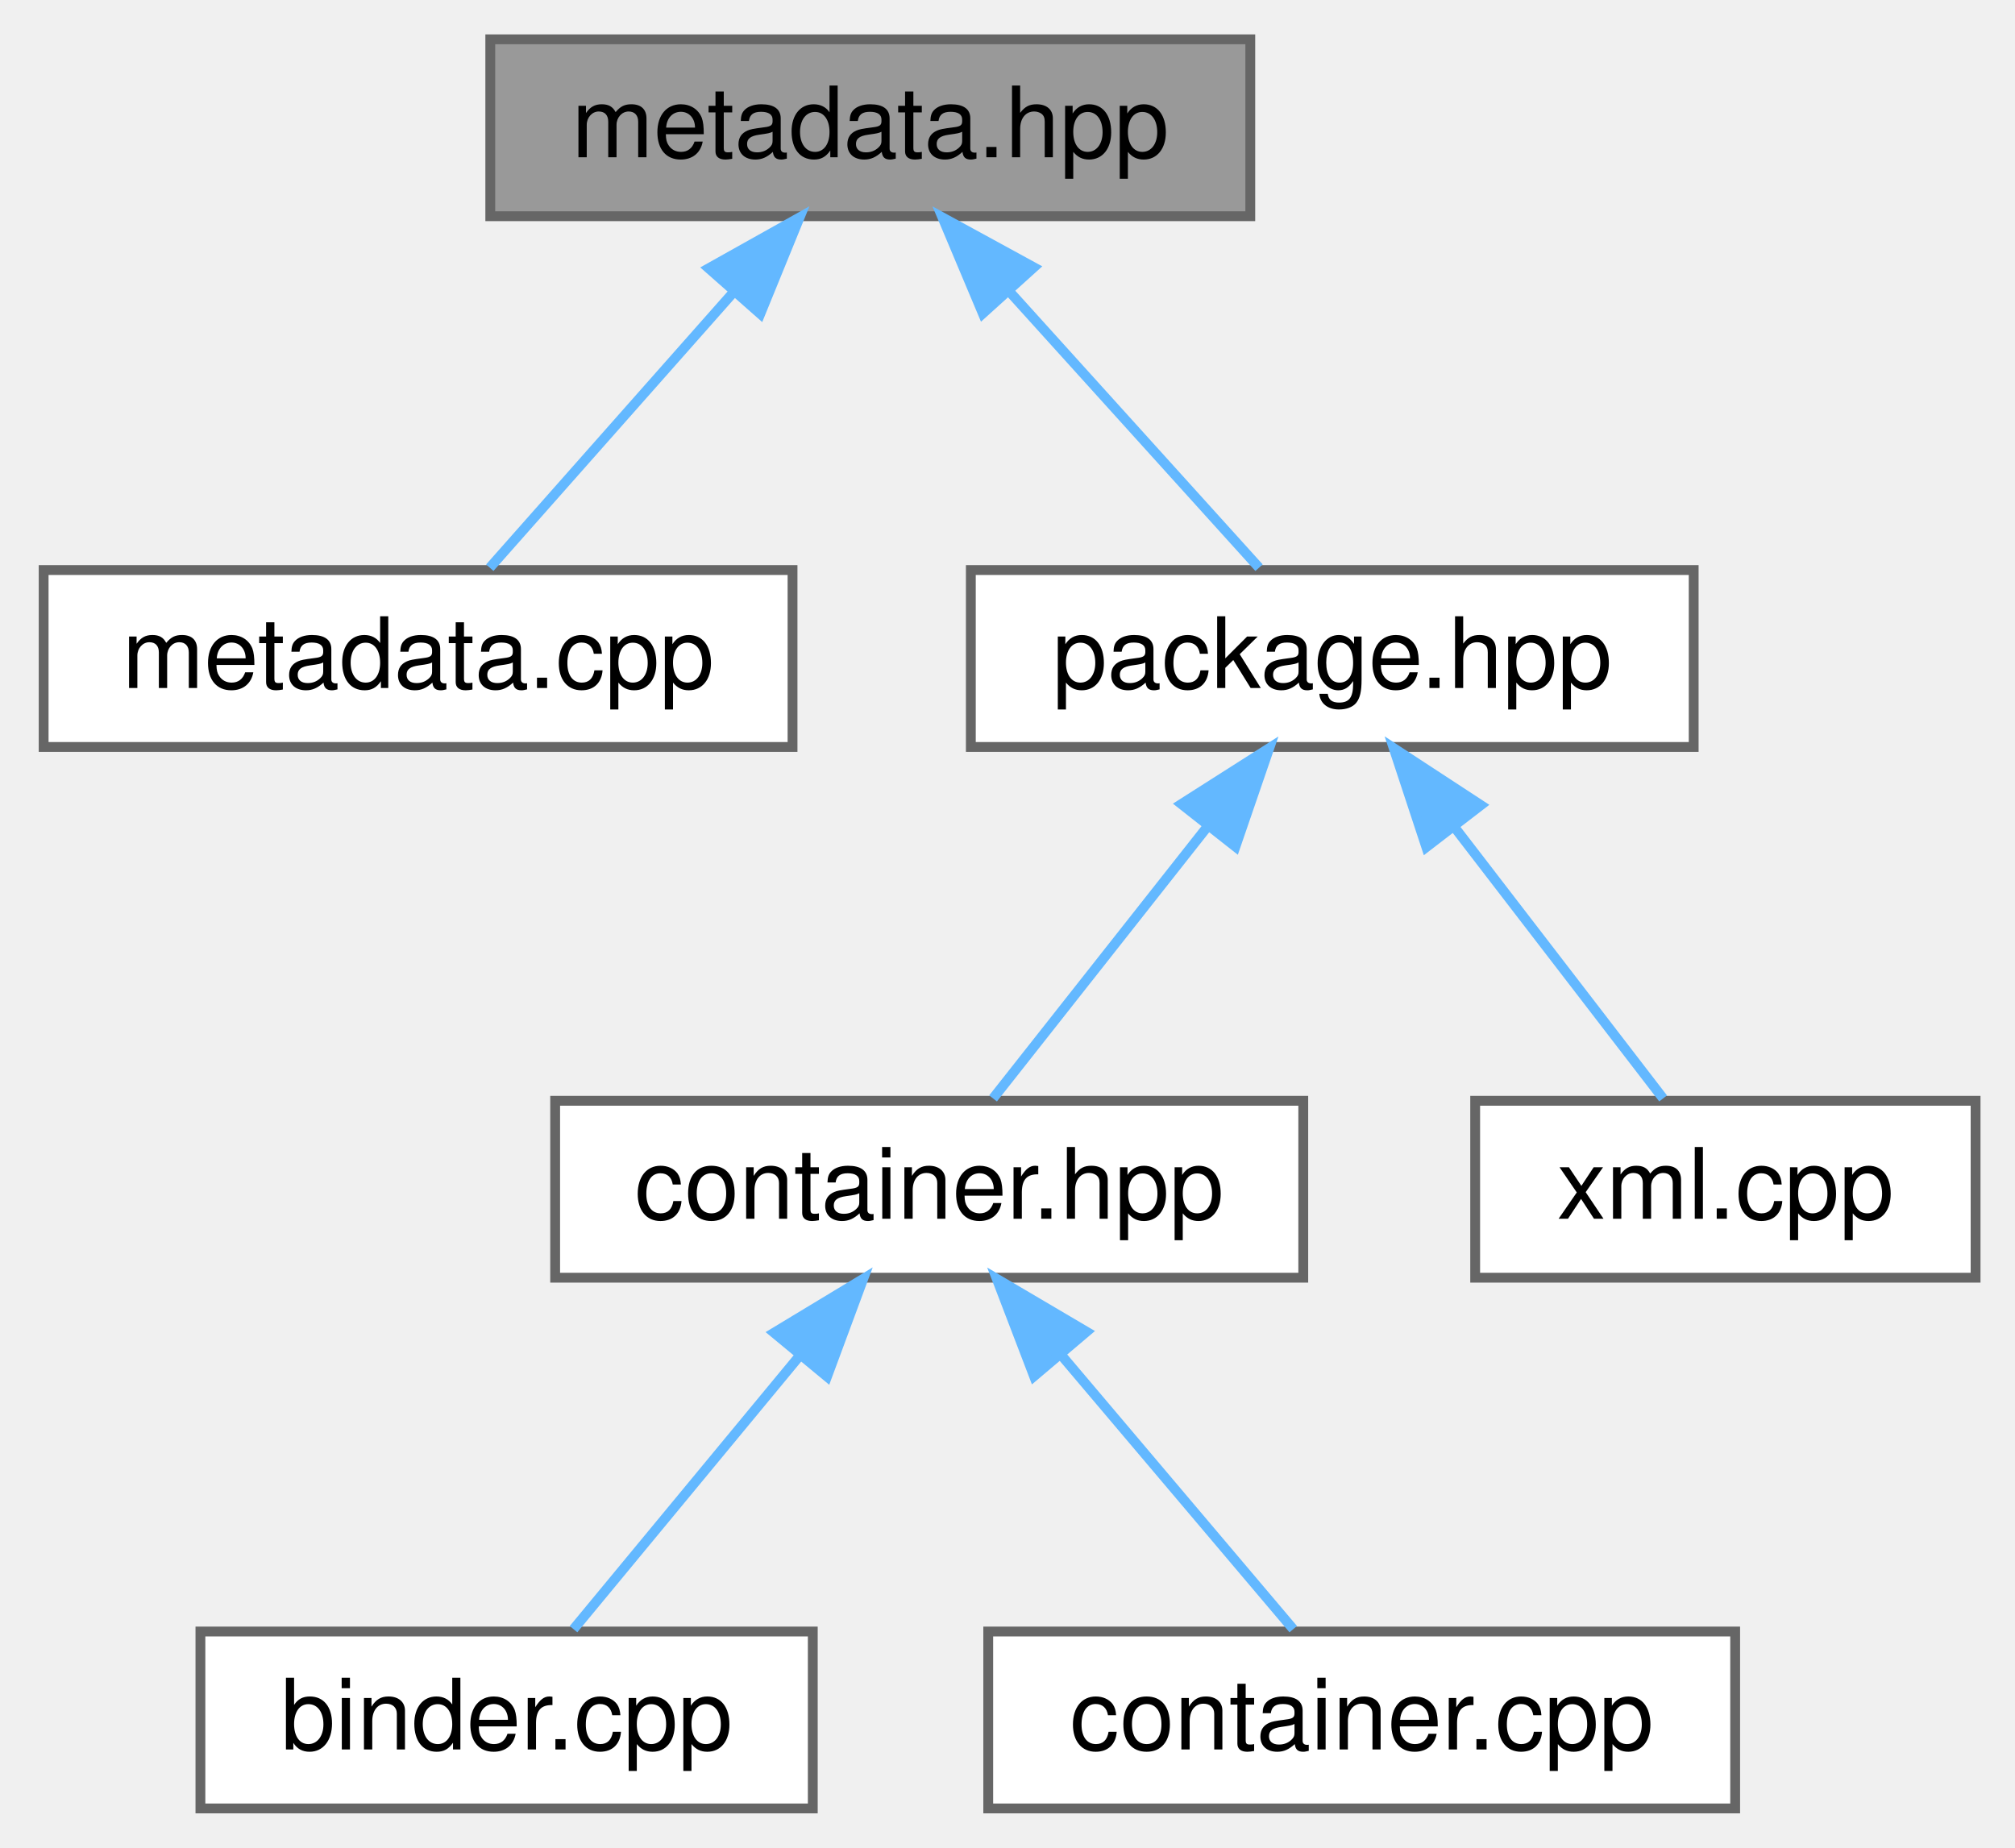
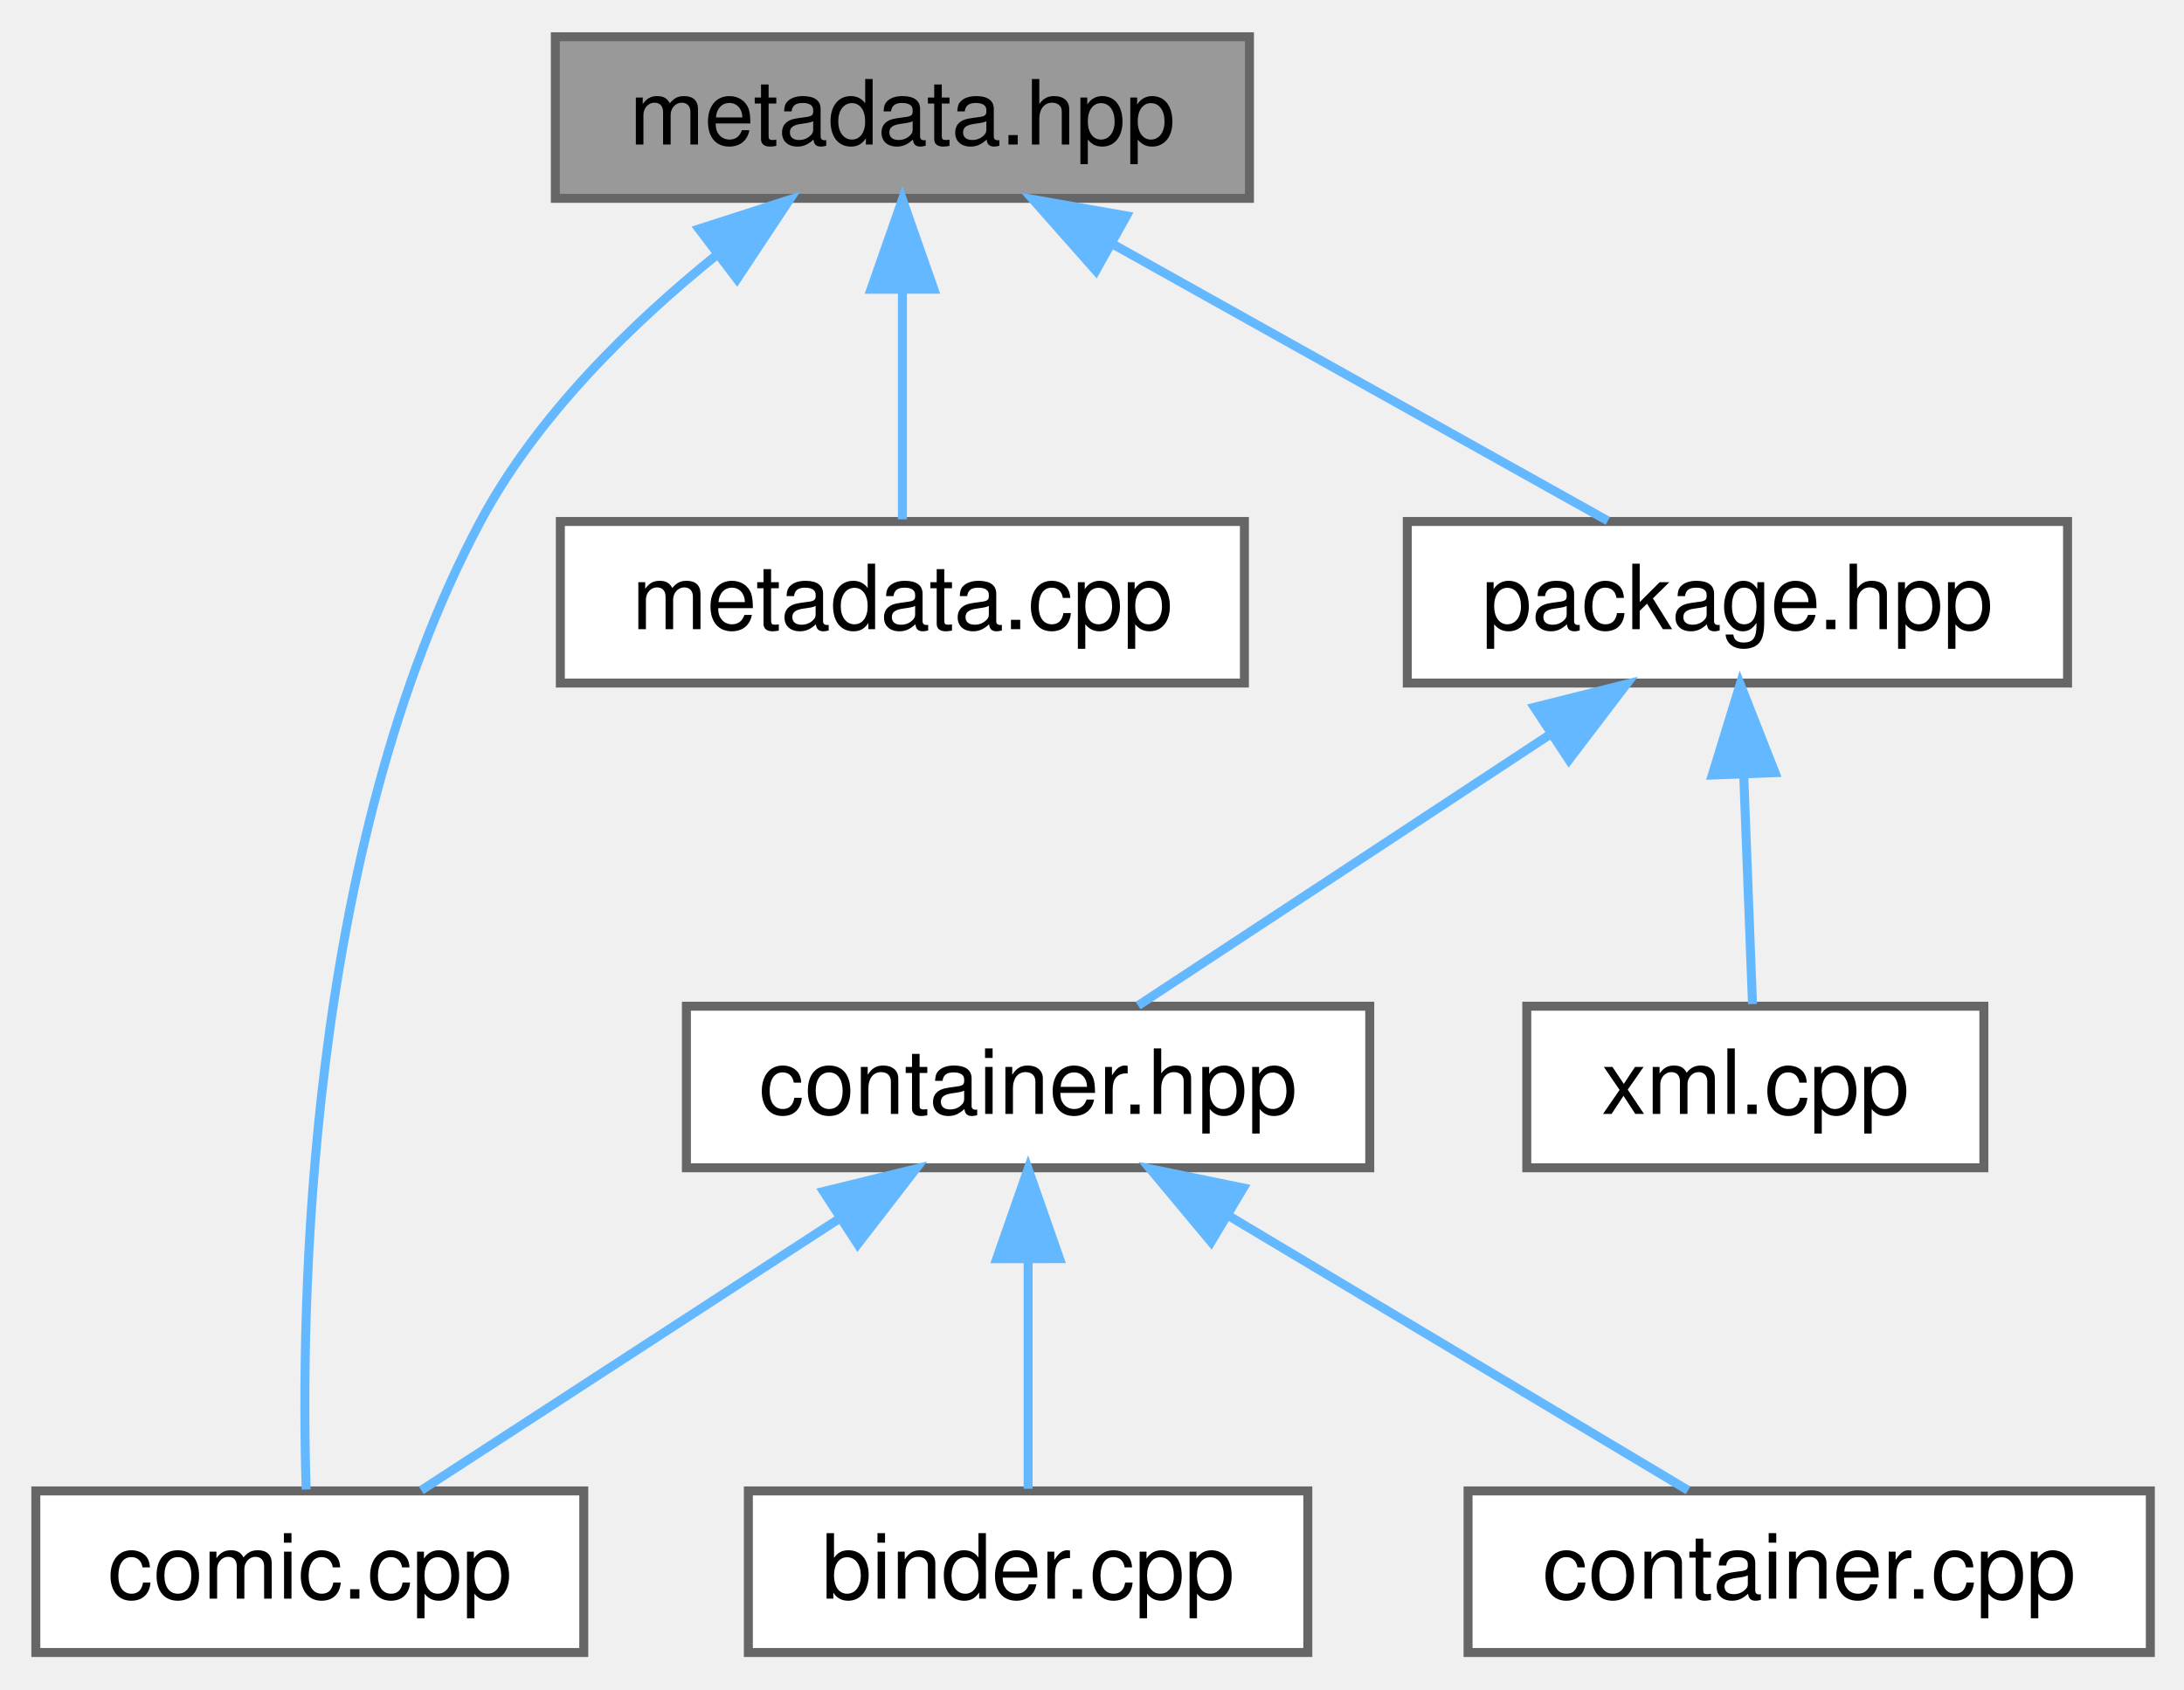
- <svg xmlns="http://www.w3.org/2000/svg" xmlns:xlink="http://www.w3.org/1999/xlink" width="205pt" height="188pt" viewBox="0.00 0.00 204.52 188.00">
+ <svg xmlns="http://www.w3.org/2000/svg" xmlns:xlink="http://www.w3.org/1999/xlink" width="243pt" height="188pt" viewBox="0.00 0.00 243.25 188.00">
  <g id="graph0" class="graph" transform="scale(1 1) rotate(0) translate(4 184)">
    <g id="Node000001" class="node">
      <g id="a_Node000001">
        <a xlink:title=" ">
-           <polygon fill="#999999" stroke="#666666" points="122.96,-180 45.64,-180 45.64,-162 122.96,-162 122.96,-180" />
-           <text text-anchor="middle" x="84.3" y="-168" font-family="Helvetica,sans-Serif" font-size="10.00">metadata.hpp</text>
+           <polygon fill="#999999" stroke="#666666" points="135.16,-180 57.85,-180 57.85,-162 135.16,-162 135.16,-180" />
+           <text text-anchor="middle" x="96.51" y="-168" font-family="Helvetica,sans-Serif" font-size="10.00">metadata.hpp</text>
        </a>
      </g>
    </g>
    <g id="Node000002" class="node">
      <g id="a_Node000002">
-         <a xlink:href="metadata_8cpp.html" target="_top" xlink:title=" ">
-           <polygon fill="white" stroke="#666666" points="76.39,-126 0.2,-126 0.2,-108 76.39,-108 76.39,-126" />
-           <text text-anchor="middle" x="38.3" y="-114" font-family="Helvetica,sans-Serif" font-size="10.00">metadata.cpp</text>
+         <a xlink:href="comic_8cpp.html" target="_top" xlink:title=" ">
+           <polygon fill="white" stroke="#666666" points="61.02,-18 -0.01,-18 -0.01,0 61.02,0 61.02,-18" />
+           <text text-anchor="middle" x="30.51" y="-6" font-family="Helvetica,sans-Serif" font-size="10.00">comic.cpp</text>
        </a>
      </g>
    </g>
    <g id="edge1_Node000001_Node000002" class="edge">
      <g id="a_edge1_Node000001_Node000002">
        <a xlink:title=" ">
-           <path fill="none" stroke="#63b8ff" d="M70.28,-154.15C62.13,-144.94 52.2,-133.71 45.59,-126.24" />
-           <polygon fill="#63b8ff" stroke="#63b8ff" points="67.86,-156.7 77.11,-161.88 73.11,-152.07 67.86,-156.7" />
+           <path fill="none" stroke="#63b8ff" d="M75.94,-155.79C66.39,-148.09 55.78,-137.74 49.51,-126 30,-89.45 29.48,-37.93 30.1,-18.16" />
+           <polygon fill="#63b8ff" stroke="#63b8ff" points="73.85,-158.59 83.93,-161.84 78.08,-153.01 73.85,-158.59" />
        </a>
      </g>
    </g>
    <g id="Node000003" class="node">
      <g id="a_Node000003">
-         <a xlink:href="package_8hpp.html" target="_top" xlink:title=" ">
-           <polygon fill="white" stroke="#666666" points="168.07,-126 94.53,-126 94.53,-108 168.07,-108 168.07,-126" />
-           <text text-anchor="middle" x="131.3" y="-114" font-family="Helvetica,sans-Serif" font-size="10.00">package.hpp</text>
+         <a xlink:href="metadata_8cpp.html" target="_top" xlink:title=" ">
+           <polygon fill="white" stroke="#666666" points="134.6,-126 58.41,-126 58.41,-108 134.6,-108 134.6,-126" />
+           <text text-anchor="middle" x="96.51" y="-114" font-family="Helvetica,sans-Serif" font-size="10.00">metadata.cpp</text>
        </a>
      </g>
    </g>
    <g id="edge2_Node000001_Node000003" class="edge">
      <g id="a_edge2_Node000001_Node000003">
        <a xlink:title=" ">
-           <path fill="none" stroke="#63b8ff" d="M98.37,-154.43C106.74,-145.17 117.03,-133.79 123.85,-126.24" />
-           <polygon fill="#63b8ff" stroke="#63b8ff" points="95.75,-152.11 91.64,-161.88 100.94,-156.8 95.75,-152.11" />
+           <path fill="none" stroke="#63b8ff" d="M96.51,-151.86C96.51,-143.13 96.51,-133.1 96.51,-126.24" />
+           <polygon fill="#63b8ff" stroke="#63b8ff" points="93.01,-151.87 96.51,-161.88 100.01,-151.88 93.01,-151.87" />
        </a>
      </g>
    </g>
    <g id="Node000004" class="node">
      <g id="a_Node000004">
-         <a xlink:href="container_8hpp.html" target="_top" xlink:title=" ">
-           <polygon fill="white" stroke="#666666" points="128.35,-72 52.24,-72 52.24,-54 128.35,-54 128.35,-72" />
-           <text text-anchor="middle" x="90.3" y="-60" font-family="Helvetica,sans-Serif" font-size="10.00">container.hpp</text>
+         <a xlink:href="package_8hpp.html" target="_top" xlink:title=" ">
+           <polygon fill="white" stroke="#666666" points="226.28,-126 152.74,-126 152.74,-108 226.28,-108 226.28,-126" />
+           <text text-anchor="middle" x="189.51" y="-114" font-family="Helvetica,sans-Serif" font-size="10.00">package.hpp</text>
        </a>
      </g>
    </g>
-     <g id="edge3_Node000003_Node000004" class="edge">
-       <g id="a_edge3_Node000003_Node000004">
+     <g id="edge3_Node000001_Node000004" class="edge">
+       <g id="a_edge3_Node000001_Node000004">
        <a xlink:title=" ">
-           <path fill="none" stroke="#63b8ff" d="M118.58,-99.87C111.36,-90.71 102.63,-79.64 96.79,-72.24" />
-           <polygon fill="#63b8ff" stroke="#63b8ff" points="115.95,-102.19 124.89,-107.88 121.45,-97.86 115.95,-102.19" />
-         </a>
-       </g>
-     </g>
-     <g id="Node000007" class="node">
-       <g id="a_Node000007">
-         <a xlink:href="xml_8cpp.html" target="_top" xlink:title=" ">
-           <polygon fill="white" stroke="#666666" points="196.75,-72 145.84,-72 145.84,-54 196.75,-54 196.75,-72" />
-           <text text-anchor="middle" x="171.3" y="-60" font-family="Helvetica,sans-Serif" font-size="10.00">xml.cpp</text>
-         </a>
-       </g>
-     </g>
-     <g id="edge6_Node000003_Node000007" class="edge">
-       <g id="a_edge6_Node000003_Node000007">
-         <a xlink:title=" ">
-           <path fill="none" stroke="#63b8ff" d="M143.71,-99.87C150.75,-90.71 159.27,-79.64 164.96,-72.24" />
-           <polygon fill="#63b8ff" stroke="#63b8ff" points="140.87,-97.81 137.55,-107.88 146.42,-102.08 140.87,-97.81" />
+           <path fill="none" stroke="#63b8ff" d="M119.99,-156.87C137.33,-147.17 160.37,-134.29 175.08,-126.07" />
+           <polygon fill="#63b8ff" stroke="#63b8ff" points="118.06,-153.94 111.04,-161.88 121.47,-160.05 118.06,-153.94" />
        </a>
      </g>
    </g>
    <g id="Node000005" class="node">
      <g id="a_Node000005">
-         <a xlink:href="binder_8cpp.html" target="_top" xlink:title=" ">
-           <polygon fill="white" stroke="#666666" points="78.45,-18 16.15,-18 16.15,0 78.45,0 78.45,-18" />
-           <text text-anchor="middle" x="47.3" y="-6" font-family="Helvetica,sans-Serif" font-size="10.00">binder.cpp</text>
+         <a xlink:href="container_8hpp.html" target="_top" xlink:title=" ">
+           <polygon fill="white" stroke="#666666" points="148.56,-72 72.45,-72 72.45,-54 148.56,-54 148.56,-72" />
+           <text text-anchor="middle" x="110.51" y="-60" font-family="Helvetica,sans-Serif" font-size="10.00">container.hpp</text>
        </a>
      </g>
    </g>
    <g id="edge4_Node000004_Node000005" class="edge">
      <g id="a_edge4_Node000004_Node000005">
        <a xlink:title=" ">
-           <path fill="none" stroke="#63b8ff" d="M77.19,-46.15C69.57,-36.94 60.29,-25.71 54.11,-18.24" />
-           <polygon fill="#63b8ff" stroke="#63b8ff" points="74.51,-48.4 83.58,-53.88 79.9,-43.94 74.51,-48.4" />
+           <path fill="none" stroke="#63b8ff" d="M168.73,-102.33C154.11,-92.7 135.02,-80.14 122.76,-72.07" />
+           <polygon fill="#63b8ff" stroke="#63b8ff" points="166.89,-105.3 177.16,-107.88 170.74,-99.45 166.89,-105.3" />
+         </a>
+       </g>
+     </g>
+     <g id="Node000008" class="node">
+       <g id="a_Node000008">
+         <a xlink:href="xml_8cpp.html" target="_top" xlink:title=" ">
+           <polygon fill="white" stroke="#666666" points="216.96,-72 166.05,-72 166.05,-54 216.96,-54 216.96,-72" />
+           <text text-anchor="middle" x="191.51" y="-60" font-family="Helvetica,sans-Serif" font-size="10.00">xml.cpp</text>
+         </a>
+       </g>
+     </g>
+     <g id="edge8_Node000004_Node000008" class="edge">
+       <g id="a_edge8_Node000004_Node000008">
+         <a xlink:title=" ">
+           <path fill="none" stroke="#63b8ff" d="M190.21,-97.86C190.54,-89.13 190.93,-79.1 191.19,-72.24" />
+           <polygon fill="#63b8ff" stroke="#63b8ff" points="186.71,-97.75 189.82,-107.88 193.7,-98.02 186.71,-97.75" />
+         </a>
+       </g>
+     </g>
+     <g id="edge6_Node000005_Node000002" class="edge">
+       <g id="a_edge6_Node000005_Node000002">
+         <a xlink:title=" ">
+           <path fill="none" stroke="#63b8ff" d="M89.47,-48.33C74.66,-38.7 55.33,-26.14 42.92,-18.07" />
+           <polygon fill="#63b8ff" stroke="#63b8ff" points="87.72,-51.36 98.01,-53.88 91.53,-45.49 87.72,-51.36" />
        </a>
      </g>
    </g>
    <g id="Node000006" class="node">
      <g id="a_Node000006">
-         <a xlink:href="container_8cpp.html" target="_top" xlink:title=" ">
-           <polygon fill="white" stroke="#666666" points="172.29,-18 96.3,-18 96.3,0 172.29,0 172.29,-18" />
-           <text text-anchor="middle" x="134.3" y="-6" font-family="Helvetica,sans-Serif" font-size="10.00">container.cpp</text>
+         <a xlink:href="binder_8cpp.html" target="_top" xlink:title=" ">
+           <polygon fill="white" stroke="#666666" points="141.66,-18 79.35,-18 79.35,0 141.66,0 141.66,-18" />
+           <text text-anchor="middle" x="110.51" y="-6" font-family="Helvetica,sans-Serif" font-size="10.00">binder.cpp</text>
        </a>
      </g>
    </g>
-     <g id="edge5_Node000004_Node000006" class="edge">
-       <g id="a_edge5_Node000004_Node000006">
+     <g id="edge5_Node000005_Node000006" class="edge">
+       <g id="a_edge5_Node000005_Node000006">
        <a xlink:title=" ">
-           <path fill="none" stroke="#63b8ff" d="M103.71,-46.15C111.5,-36.94 121,-25.71 127.33,-18.24" />
-           <polygon fill="#63b8ff" stroke="#63b8ff" points="100.96,-43.98 97.17,-53.88 106.3,-48.5 100.96,-43.98" />
+           <path fill="none" stroke="#63b8ff" d="M110.51,-43.86C110.51,-35.13 110.51,-25.1 110.51,-18.24" />
+           <polygon fill="#63b8ff" stroke="#63b8ff" points="107.01,-43.87 110.51,-53.88 114.01,-43.88 107.01,-43.87" />
+         </a>
+       </g>
+     </g>
+     <g id="Node000007" class="node">
+       <g id="a_Node000007">
+         <a xlink:href="container_8cpp.html" target="_top" xlink:title=" ">
+           <polygon fill="white" stroke="#666666" points="235.5,-18 159.51,-18 159.51,0 235.5,0 235.5,-18" />
+           <text text-anchor="middle" x="197.51" y="-6" font-family="Helvetica,sans-Serif" font-size="10.00">container.cpp</text>
+         </a>
+       </g>
+     </g>
+     <g id="edge7_Node000005_Node000007" class="edge">
+       <g id="a_edge7_Node000005_Node000007">
+         <a xlink:title=" ">
+           <path fill="none" stroke="#63b8ff" d="M132.93,-48.6C149.1,-38.94 170.38,-26.21 184.01,-18.07" />
+           <polygon fill="#63b8ff" stroke="#63b8ff" points="130.89,-45.74 124.1,-53.88 134.48,-51.75 130.89,-45.74" />
        </a>
      </g>
    </g>
  </g>
</svg>
